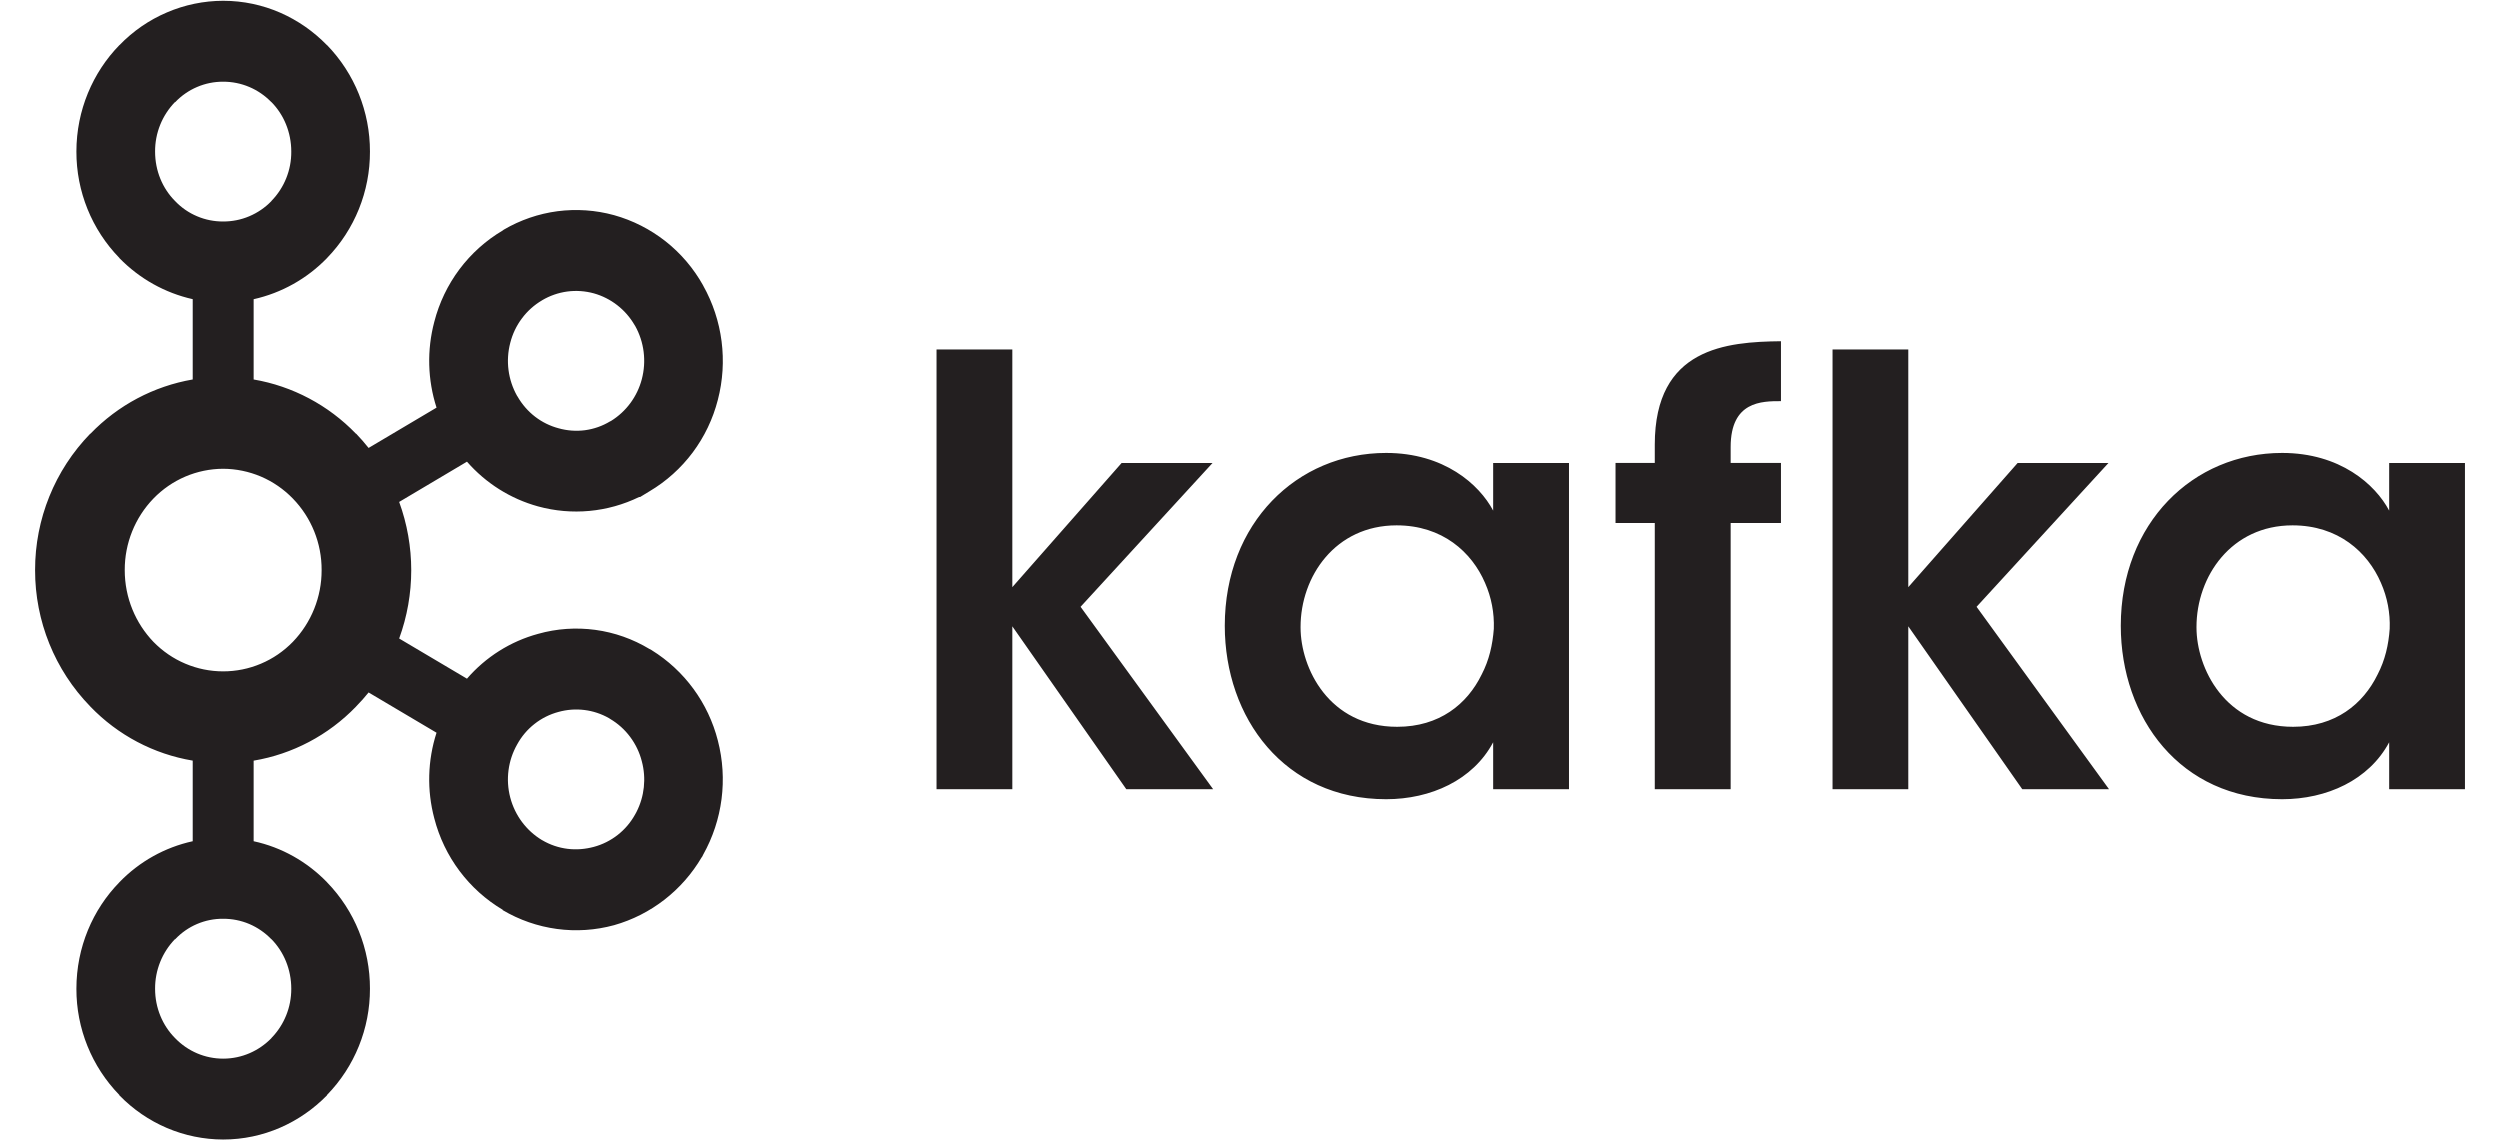
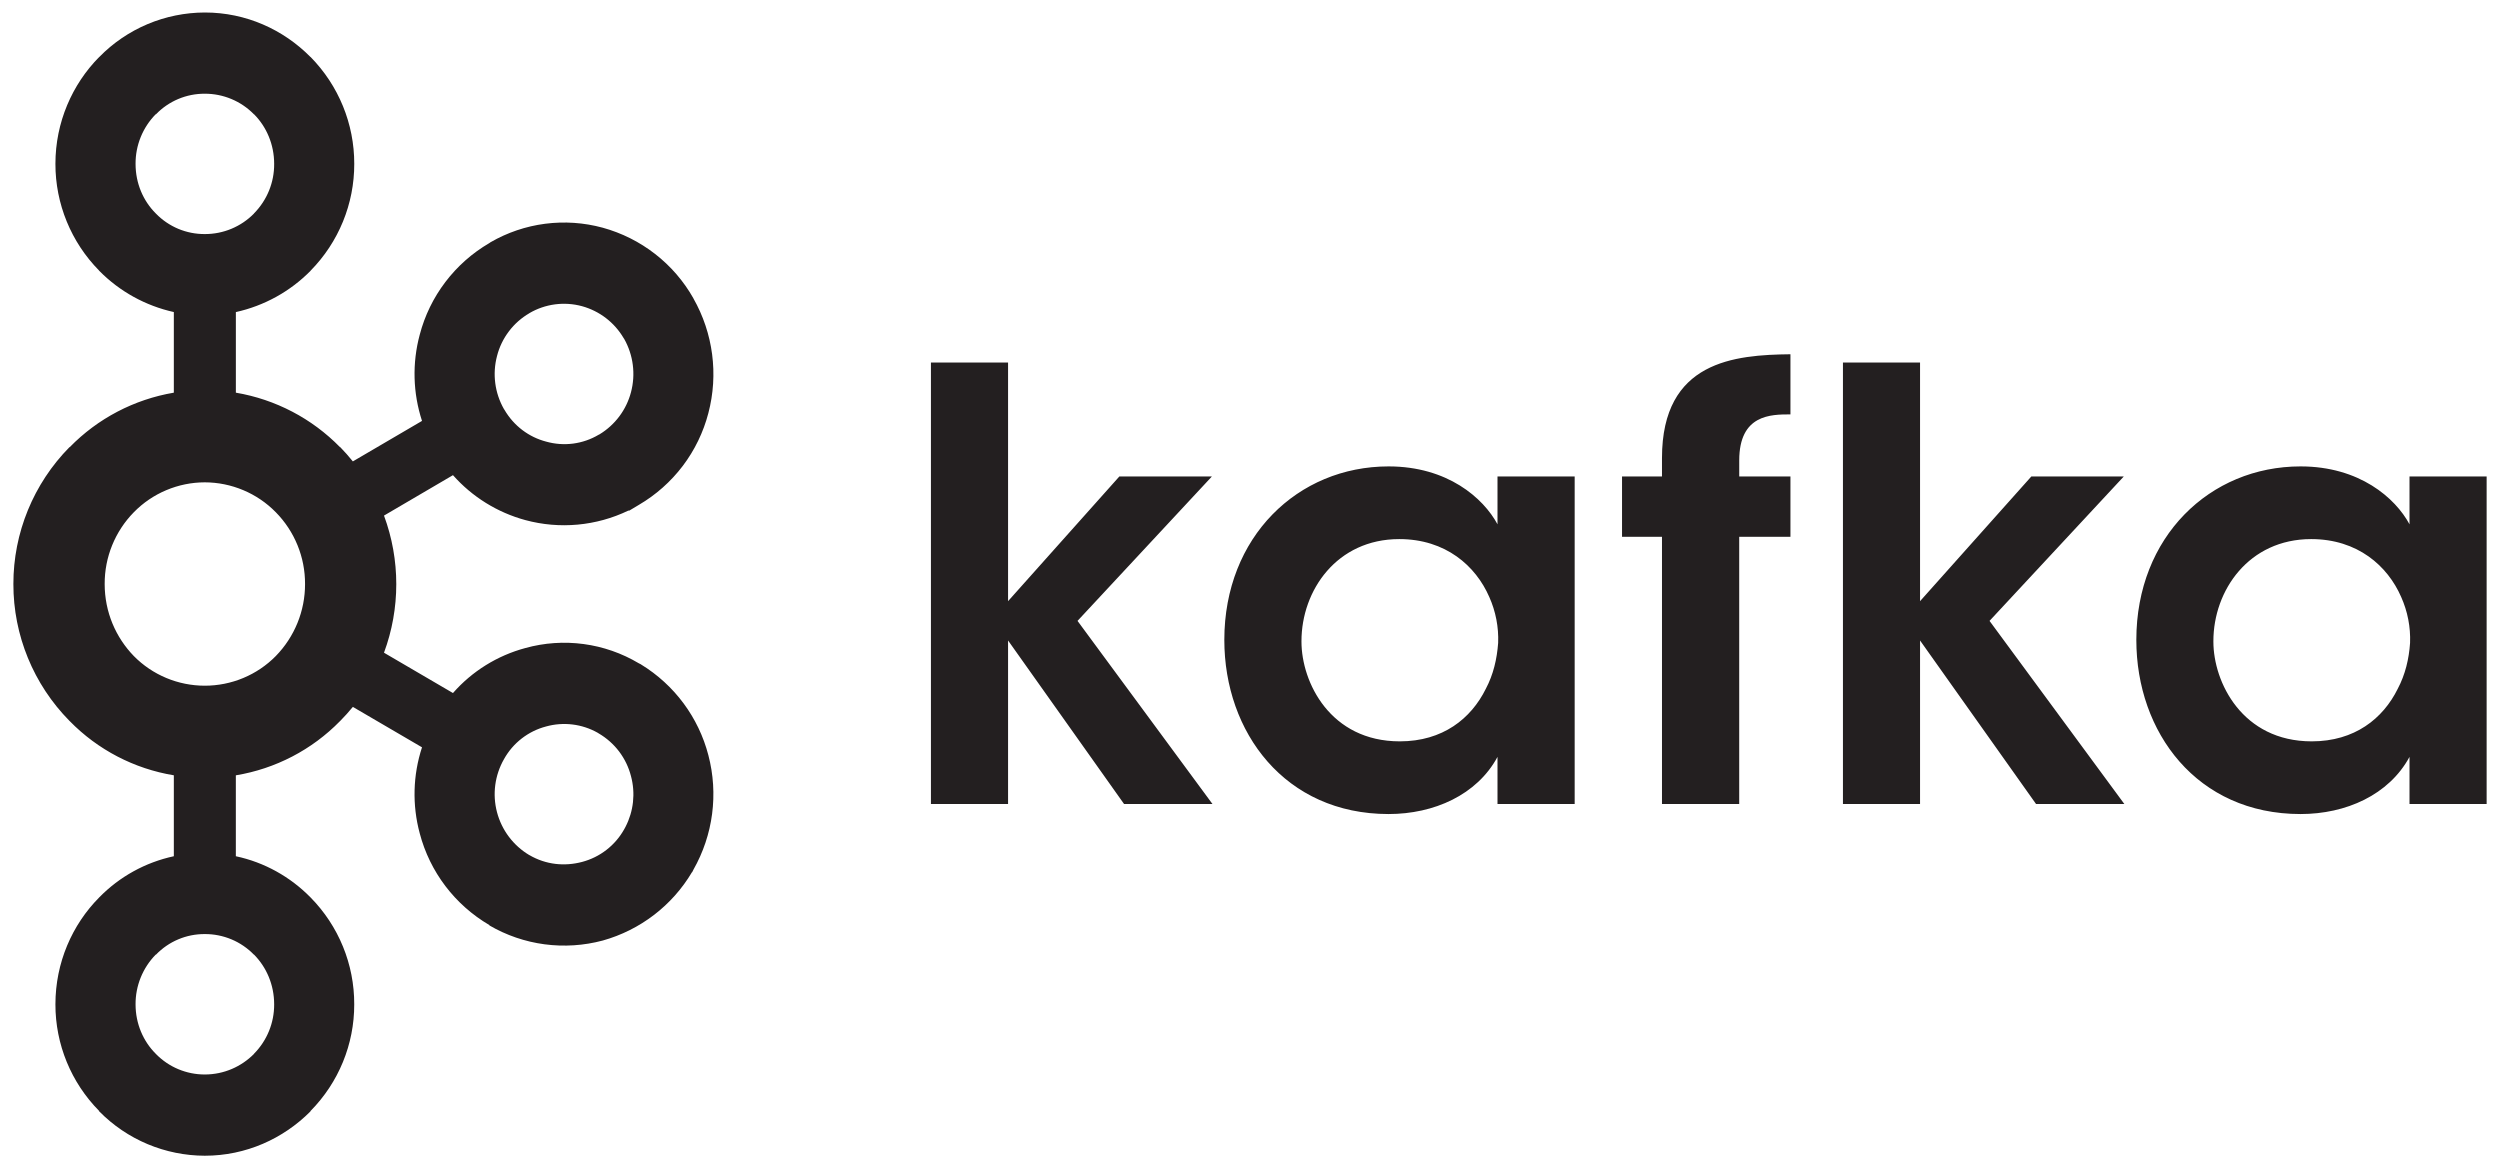
- <svg xmlns="http://www.w3.org/2000/svg" width="57" height="26" viewBox="0 0 57 26" fill="none">
-   <path d="M6.187 2.329C6.044 2.181 5.873 2.063 5.684 1.983C5.495 1.903 5.292 1.862 5.087 1.863C4.883 1.862 4.681 1.903 4.494 1.983C4.306 2.063 4.136 2.181 3.995 2.329H3.988C3.696 2.63 3.534 3.035 3.536 3.455C3.536 3.9 3.708 4.297 3.988 4.58L3.995 4.587C4.136 4.735 4.306 4.852 4.494 4.931C4.682 5.011 4.884 5.051 5.087 5.05C5.292 5.051 5.494 5.011 5.683 4.931C5.872 4.851 6.043 4.735 6.186 4.587L6.19 4.58C6.482 4.28 6.645 3.876 6.641 3.455C6.641 3.015 6.47 2.614 6.19 2.329H6.187ZM5.087 24.137C5.52 24.137 5.908 23.956 6.186 23.672L6.19 23.665C6.481 23.366 6.643 22.963 6.641 22.544C6.641 22.1 6.47 21.701 6.19 21.414H6.187C6.044 21.266 5.873 21.148 5.684 21.067C5.495 20.987 5.292 20.947 5.087 20.948C4.883 20.946 4.681 20.987 4.493 21.067C4.305 21.147 4.136 21.265 3.995 21.414H3.988C3.696 21.716 3.534 22.122 3.536 22.544C3.536 22.983 3.708 23.382 3.988 23.665L3.995 23.672C4.137 23.819 4.307 23.936 4.494 24.016C4.682 24.096 4.884 24.137 5.087 24.137ZM13.538 19.309C13.736 19.256 13.922 19.163 14.084 19.036C14.246 18.909 14.381 18.75 14.481 18.569L14.511 18.514C14.693 18.159 14.737 17.747 14.634 17.36C14.583 17.158 14.492 16.968 14.368 16.802C14.244 16.635 14.088 16.495 13.909 16.39L13.887 16.375C13.537 16.175 13.122 16.124 12.733 16.232C12.535 16.285 12.348 16.378 12.186 16.506C12.024 16.633 11.889 16.793 11.79 16.975C11.583 17.341 11.527 17.774 11.633 18.181C11.739 18.588 11.998 18.938 12.357 19.154H12.358C12.73 19.374 13.148 19.414 13.538 19.309ZM6.677 11.367C6.47 11.153 6.223 10.983 5.95 10.866C5.677 10.75 5.383 10.689 5.087 10.688C4.791 10.689 4.497 10.75 4.225 10.866C3.952 10.983 3.705 11.153 3.498 11.367C3.077 11.803 2.842 12.389 2.844 12.998C2.844 13.636 3.094 14.212 3.498 14.634C3.706 14.847 3.953 15.017 4.226 15.132C4.499 15.248 4.792 15.307 5.088 15.307C5.384 15.307 5.677 15.248 5.95 15.132C6.223 15.017 6.47 14.847 6.677 14.634C7.099 14.196 7.335 13.609 7.333 12.998C7.336 12.388 7.1 11.802 6.677 11.367ZM5.782 8.652C6.671 8.804 7.488 9.238 8.116 9.889H8.121C8.219 9.99 8.315 10.102 8.404 10.213L9.953 9.294C9.749 8.66 9.731 7.981 9.902 7.337C10.013 6.904 10.209 6.496 10.476 6.139C10.744 5.782 11.079 5.481 11.462 5.255L11.487 5.236C11.863 5.016 12.279 4.873 12.71 4.816C13.142 4.76 13.58 4.79 13.999 4.905C14.426 5.024 14.826 5.227 15.175 5.502C15.524 5.777 15.815 6.12 16.032 6.509V6.511C16.476 7.302 16.596 8.237 16.367 9.116C16.256 9.55 16.061 9.958 15.794 10.316C15.526 10.674 15.191 10.975 14.808 11.202L14.596 11.331H14.574C13.856 11.681 13.037 11.757 12.268 11.546C11.64 11.373 11.077 11.018 10.647 10.526L9.101 11.444C9.468 12.449 9.468 13.553 9.101 14.558L10.647 15.474C11.075 14.979 11.639 14.623 12.268 14.452C12.692 14.332 13.136 14.302 13.573 14.361C14.01 14.42 14.43 14.569 14.808 14.797L14.858 14.823V14.824C15.607 15.288 16.148 16.027 16.367 16.885C16.595 17.764 16.475 18.697 16.032 19.487L16.003 19.545L16.002 19.54C15.558 20.299 14.842 20.856 14.001 21.094C13.577 21.21 13.133 21.239 12.697 21.18C12.261 21.121 11.841 20.975 11.462 20.751V20.743C10.689 20.284 10.128 19.535 9.902 18.659C9.731 18.017 9.749 17.338 9.953 16.706L8.404 15.788C8.315 15.899 8.22 16.005 8.121 16.106L8.116 16.112C7.488 16.762 6.671 17.194 5.783 17.343V19.18C6.426 19.319 7.002 19.648 7.453 20.112L7.456 20.116C8.086 20.764 8.438 21.636 8.435 22.544C8.437 23.45 8.085 24.319 7.456 24.965L7.453 24.976C6.844 25.596 6.009 25.981 5.087 25.981C4.647 25.98 4.212 25.891 3.806 25.718C3.4 25.545 3.033 25.293 2.725 24.976H2.721V24.965C2.092 24.319 1.74 23.45 1.742 22.544C1.742 21.597 2.116 20.736 2.722 20.116V20.112H2.725C3.179 19.643 3.759 19.319 4.394 19.18V17.342C3.506 17.194 2.689 16.762 2.062 16.112L2.057 16.106C1.25 15.277 0.798 14.161 0.8 12.998C0.798 11.836 1.25 10.719 2.057 9.889H2.062C2.69 9.238 3.506 8.805 4.394 8.652V6.821C3.76 6.679 3.181 6.354 2.725 5.887H2.722V5.881C2.092 5.234 1.74 4.363 1.742 3.455C1.742 2.514 2.116 1.651 2.722 1.029L2.725 1.028C3.033 0.709 3.4 0.456 3.806 0.283C4.211 0.109 4.647 0.019 5.088 0.018C6.01 0.018 6.845 0.404 7.453 1.028V1.029H7.457C8.085 1.677 8.437 2.549 8.435 3.455C8.438 4.363 8.086 5.234 7.457 5.882L7.453 5.887C6.998 6.355 6.418 6.68 5.783 6.822V8.652H5.782ZM14.481 7.43L14.469 7.412C14.264 7.058 13.93 6.798 13.538 6.688C13.34 6.634 13.134 6.62 12.931 6.647C12.728 6.675 12.533 6.743 12.357 6.848H12.358C12.18 6.953 12.024 7.092 11.9 7.259C11.775 7.425 11.685 7.615 11.634 7.816C11.527 8.225 11.583 8.659 11.79 9.027L11.797 9.036C12.011 9.411 12.353 9.663 12.733 9.764C12.93 9.82 13.135 9.835 13.337 9.809C13.539 9.782 13.734 9.714 13.909 9.608L13.929 9.599C14.278 9.384 14.53 9.041 14.634 8.643C14.741 8.234 14.687 7.799 14.481 7.43ZM21.353 7.968H23.081V13.387L25.573 10.556H27.646L24.637 13.835L27.659 17.993H25.679L23.081 14.28V17.993H21.353V7.968ZM29.653 14.307C29.653 15.229 30.298 16.571 31.856 16.571C32.818 16.571 33.452 16.055 33.782 15.379C33.953 15.051 34.032 14.7 34.059 14.336C34.072 13.977 34.004 13.619 33.859 13.29C33.557 12.588 32.885 11.978 31.843 11.978C30.445 11.978 29.653 13.143 29.653 14.294V14.307ZM35.773 17.993H34.044V16.924C33.584 17.788 32.62 18.222 31.604 18.222C29.283 18.222 27.925 16.366 27.925 14.267C27.925 11.925 29.573 10.327 31.604 10.327C32.923 10.327 33.727 11.043 34.044 11.642V10.556H35.773V17.993ZM37.729 11.925H36.834V10.555H37.729V10.137C37.729 7.926 39.367 7.794 40.606 7.78V9.146C40.171 9.146 39.459 9.146 39.459 10.191V10.555H40.606V11.925H39.459V17.993H37.729V11.925ZM41.781 7.968H43.509V13.387L46.002 10.556H48.073L45.066 13.835L48.085 17.993H46.107L43.509 14.28V17.993H41.782V7.968M50.08 14.307C50.08 15.229 50.727 16.571 52.283 16.571C53.244 16.571 53.879 16.055 54.209 15.379C54.38 15.051 54.46 14.7 54.485 14.336C54.499 13.977 54.431 13.619 54.286 13.29C53.984 12.588 53.312 11.978 52.27 11.978C50.873 11.978 50.08 13.143 50.08 14.294V14.307ZM56.201 17.993H54.473V16.924C54.011 17.788 53.049 18.222 52.033 18.222C49.71 18.222 48.354 16.366 48.354 14.267C48.354 11.925 50.002 10.327 52.033 10.327C53.352 10.327 54.156 11.043 54.473 11.642V10.556H56.201V17.993" fill="#231F20" />
+ <svg xmlns="http://www.w3.org/2000/svg" width="107" height="50" viewBox="0 0 107 50" fill="none">
+   <path d="M10.866 4.89C10.593 4.61 10.266 4.389 9.905 4.238C9.544 4.087 9.156 4.01 8.765 4.011C8.375 4.009 7.989 4.086 7.63 4.237C7.272 4.388 6.947 4.61 6.677 4.89H6.664C6.107 5.457 5.798 6.219 5.802 7.012C5.802 7.85 6.13 8.597 6.664 9.132L6.677 9.145C6.948 9.423 7.273 9.644 7.631 9.794C7.99 9.944 8.376 10.02 8.765 10.018C9.156 10.019 9.543 9.943 9.903 9.793C10.264 9.643 10.591 9.423 10.865 9.145L10.873 9.132C11.431 8.567 11.741 7.804 11.734 7.012C11.734 6.182 11.406 5.427 10.873 4.89H10.866ZM8.765 45.988C9.591 45.988 10.333 45.647 10.865 45.113L10.873 45.099C11.429 44.536 11.738 43.777 11.734 42.987C11.734 42.149 11.406 41.399 10.873 40.858H10.866C10.593 40.578 10.267 40.355 9.906 40.204C9.544 40.053 9.156 39.976 8.765 39.978C8.375 39.976 7.989 40.052 7.63 40.204C7.271 40.355 6.947 40.578 6.677 40.858H6.664C6.107 41.427 5.797 42.192 5.802 42.987C5.802 43.814 6.13 44.566 6.664 45.099L6.677 45.113C6.949 45.39 7.273 45.611 7.632 45.761C7.991 45.911 8.376 45.989 8.765 45.988ZM24.911 36.891C25.29 36.791 25.646 36.616 25.955 36.376C26.265 36.136 26.523 35.837 26.714 35.495L26.77 35.392C27.118 34.722 27.202 33.946 27.006 33.218C26.908 32.837 26.736 32.479 26.498 32.164C26.26 31.85 25.962 31.587 25.621 31.388L25.579 31.361C24.909 30.984 24.116 30.887 23.375 31.092C22.995 31.191 22.639 31.367 22.329 31.607C22.019 31.848 21.761 32.148 21.571 32.491C21.177 33.181 21.069 33.996 21.272 34.764C21.474 35.532 21.97 36.19 22.654 36.598H22.658C23.367 37.013 24.167 37.088 24.911 36.891ZM11.803 21.923C11.407 21.519 10.935 21.198 10.413 20.979C9.891 20.759 9.33 20.645 8.764 20.644C8.198 20.645 7.638 20.759 7.117 20.979C6.596 21.198 6.124 21.519 5.729 21.923C4.923 22.744 4.475 23.848 4.48 24.996C4.48 26.199 4.957 27.285 5.729 28.08C6.125 28.482 6.598 28.801 7.119 29.018C7.641 29.236 8.201 29.348 8.766 29.348C9.331 29.348 9.891 29.236 10.413 29.018C10.934 28.801 11.407 28.482 11.803 28.08C12.609 27.254 13.059 26.148 13.056 24.996C13.061 23.848 12.611 22.743 11.803 21.923ZM10.093 16.806C11.79 17.093 13.351 17.91 14.552 19.138H14.562C14.748 19.328 14.933 19.538 15.102 19.748L18.062 18.015C17.672 16.821 17.638 15.54 17.964 14.328C18.177 13.511 18.55 12.743 19.062 12.07C19.573 11.396 20.213 10.83 20.945 10.403L20.993 10.369C21.712 9.953 22.506 9.684 23.33 9.577C24.154 9.47 24.992 9.527 25.794 9.745C26.609 9.969 27.372 10.351 28.039 10.87C28.706 11.388 29.262 12.033 29.677 12.767V12.771C30.524 14.262 30.754 16.023 30.318 17.681C30.105 18.499 29.733 19.267 29.222 19.942C28.71 20.617 28.07 21.184 27.338 21.612L26.933 21.854H26.892C25.52 22.514 23.955 22.658 22.485 22.26C21.286 21.934 20.209 21.265 19.387 20.337L16.435 22.067C17.136 23.961 17.136 26.042 16.435 27.936L19.387 29.662C20.206 28.729 21.284 28.059 22.485 27.736C23.296 27.511 24.144 27.453 24.979 27.565C25.813 27.677 26.616 27.957 27.338 28.387L27.435 28.436V28.438C28.865 29.312 29.898 30.705 30.318 32.322C30.753 33.977 30.523 35.736 29.677 37.225L29.622 37.336L29.619 37.326C28.772 38.756 27.403 39.806 25.797 40.255C24.986 40.472 24.139 40.527 23.306 40.416C22.473 40.305 21.67 40.03 20.945 39.607V39.593C19.468 38.728 18.396 37.315 17.964 35.665C17.638 34.454 17.672 33.176 18.062 31.985L15.102 30.255C14.932 30.463 14.752 30.663 14.562 30.855L14.552 30.864C13.352 32.091 11.79 32.904 10.094 33.184V36.647C11.322 36.908 12.423 37.529 13.285 38.404L13.292 38.411C14.495 39.632 15.167 41.276 15.161 42.987C15.165 44.693 14.493 46.332 13.292 47.549L13.285 47.57C12.122 48.738 10.526 49.465 8.765 49.465C7.924 49.463 7.092 49.294 6.317 48.969C5.542 48.643 4.84 48.168 4.251 47.57H4.244V47.549C3.042 46.332 2.37 44.694 2.372 42.987C2.372 41.202 3.088 39.579 4.245 38.411V38.404H4.252C5.118 37.519 6.227 36.908 7.44 36.647V33.183C5.744 32.903 4.183 32.09 2.985 30.864L2.975 30.855C1.433 29.292 0.57 27.188 0.573 24.997C0.57 22.806 1.433 20.702 2.974 19.138H2.985C4.184 17.91 5.744 17.094 7.44 16.806V13.356C6.229 13.087 5.122 12.476 4.252 11.595H4.245V11.584C3.042 10.364 2.37 8.722 2.372 7.012C2.372 5.238 3.088 3.612 4.245 2.44L4.252 2.437C4.839 1.836 5.541 1.359 6.316 1.032C7.091 0.706 7.924 0.537 8.766 0.535C10.527 0.535 12.123 1.262 13.286 2.437V2.44H13.293C14.494 3.661 15.165 5.303 15.162 7.012C15.166 8.722 14.495 10.364 13.293 11.585L13.286 11.596C12.415 12.477 11.307 13.089 10.095 13.357V16.806H10.093ZM26.714 14.503L26.69 14.469C26.298 13.801 25.66 13.312 24.911 13.105C24.534 13.002 24.14 12.976 23.752 13.027C23.364 13.079 22.991 13.207 22.654 13.405H22.658C22.317 13.603 22.019 13.866 21.782 14.18C21.544 14.493 21.371 14.851 21.274 15.231C21.069 16.001 21.176 16.82 21.571 17.512L21.585 17.53C21.993 18.236 22.648 18.712 23.375 18.901C23.749 19.007 24.142 19.036 24.528 18.986C24.915 18.935 25.286 18.807 25.621 18.608L25.659 18.59C26.325 18.186 26.808 17.54 27.006 16.788C27.211 16.018 27.106 15.198 26.714 14.503ZM39.844 15.517H43.145V25.73L47.908 20.393H51.869L46.118 26.574L51.893 34.41H48.109L43.145 27.412V34.41H39.844V15.517ZM55.703 27.463C55.703 29.201 56.934 31.73 59.912 31.73C61.75 31.73 62.962 30.757 63.592 29.483C63.92 28.865 64.069 28.204 64.121 27.518C64.147 26.841 64.017 26.167 63.74 25.548C63.162 24.224 61.879 23.073 59.888 23.073C57.215 23.073 55.703 25.269 55.703 27.44V27.463ZM67.396 34.41H64.093V32.395C63.214 34.024 61.373 34.841 59.431 34.841C54.997 34.841 52.401 31.343 52.401 27.388C52.401 22.974 55.55 19.962 59.431 19.962C61.951 19.962 63.487 21.312 64.093 22.44V20.393H67.396V34.41ZM71.133 22.974H69.423V20.392H71.133V19.604C71.133 15.437 74.263 15.19 76.631 15.162V17.736C75.799 17.736 74.439 17.736 74.439 19.707V20.392H76.631V22.974H74.438V34.41H71.133V22.974ZM78.877 15.517H82.178V25.73L86.941 20.393H90.898L85.152 26.574L90.921 34.41H87.142L82.178 27.412V34.41H78.878V15.517M94.733 27.463C94.733 29.201 95.969 31.73 98.942 31.73C100.779 31.73 101.992 30.757 102.622 29.483C102.949 28.865 103.103 28.204 103.151 27.518C103.177 26.841 103.046 26.167 102.769 25.548C102.192 24.224 100.908 23.073 98.918 23.073C96.249 23.073 94.733 25.269 94.733 27.44V27.463ZM106.429 34.41H103.127V32.395C102.244 34.024 100.406 34.841 98.464 34.841C94.026 34.841 91.435 31.343 91.435 27.388C91.435 22.974 94.584 19.962 98.464 19.962C100.984 19.962 102.521 21.312 103.127 22.44V20.393H106.428V34.41" fill="#231F20" />
</svg>
